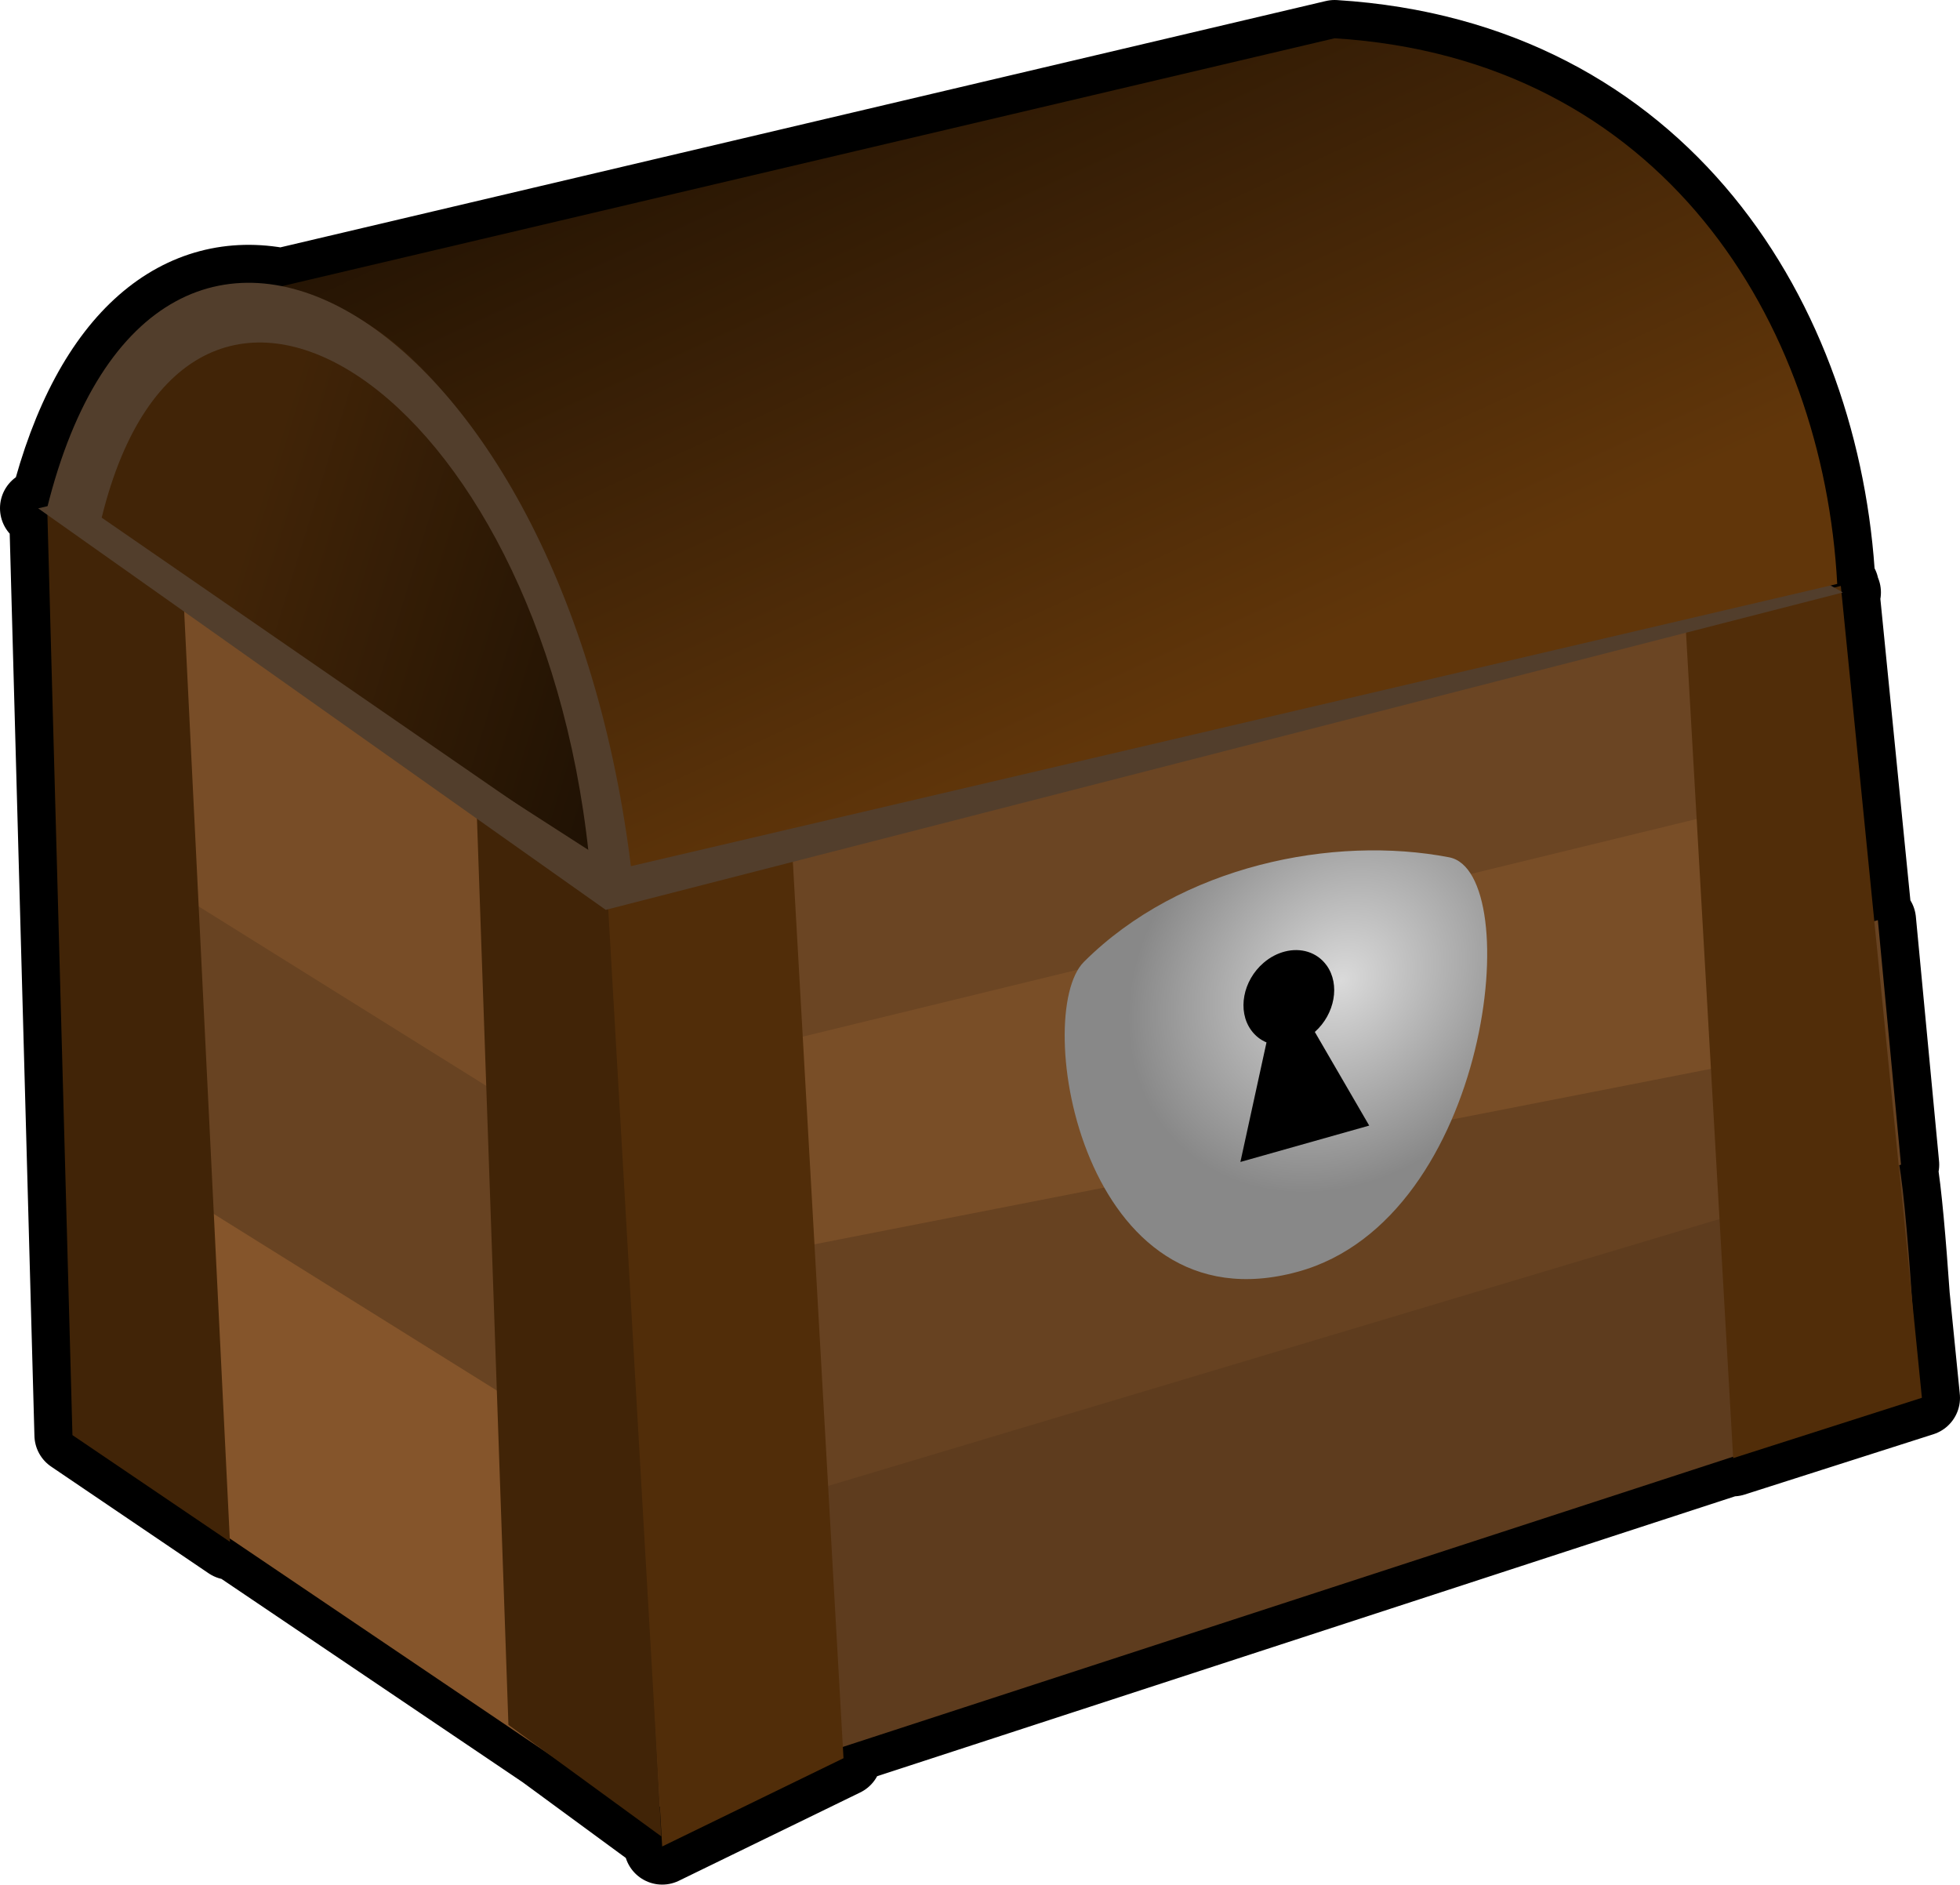
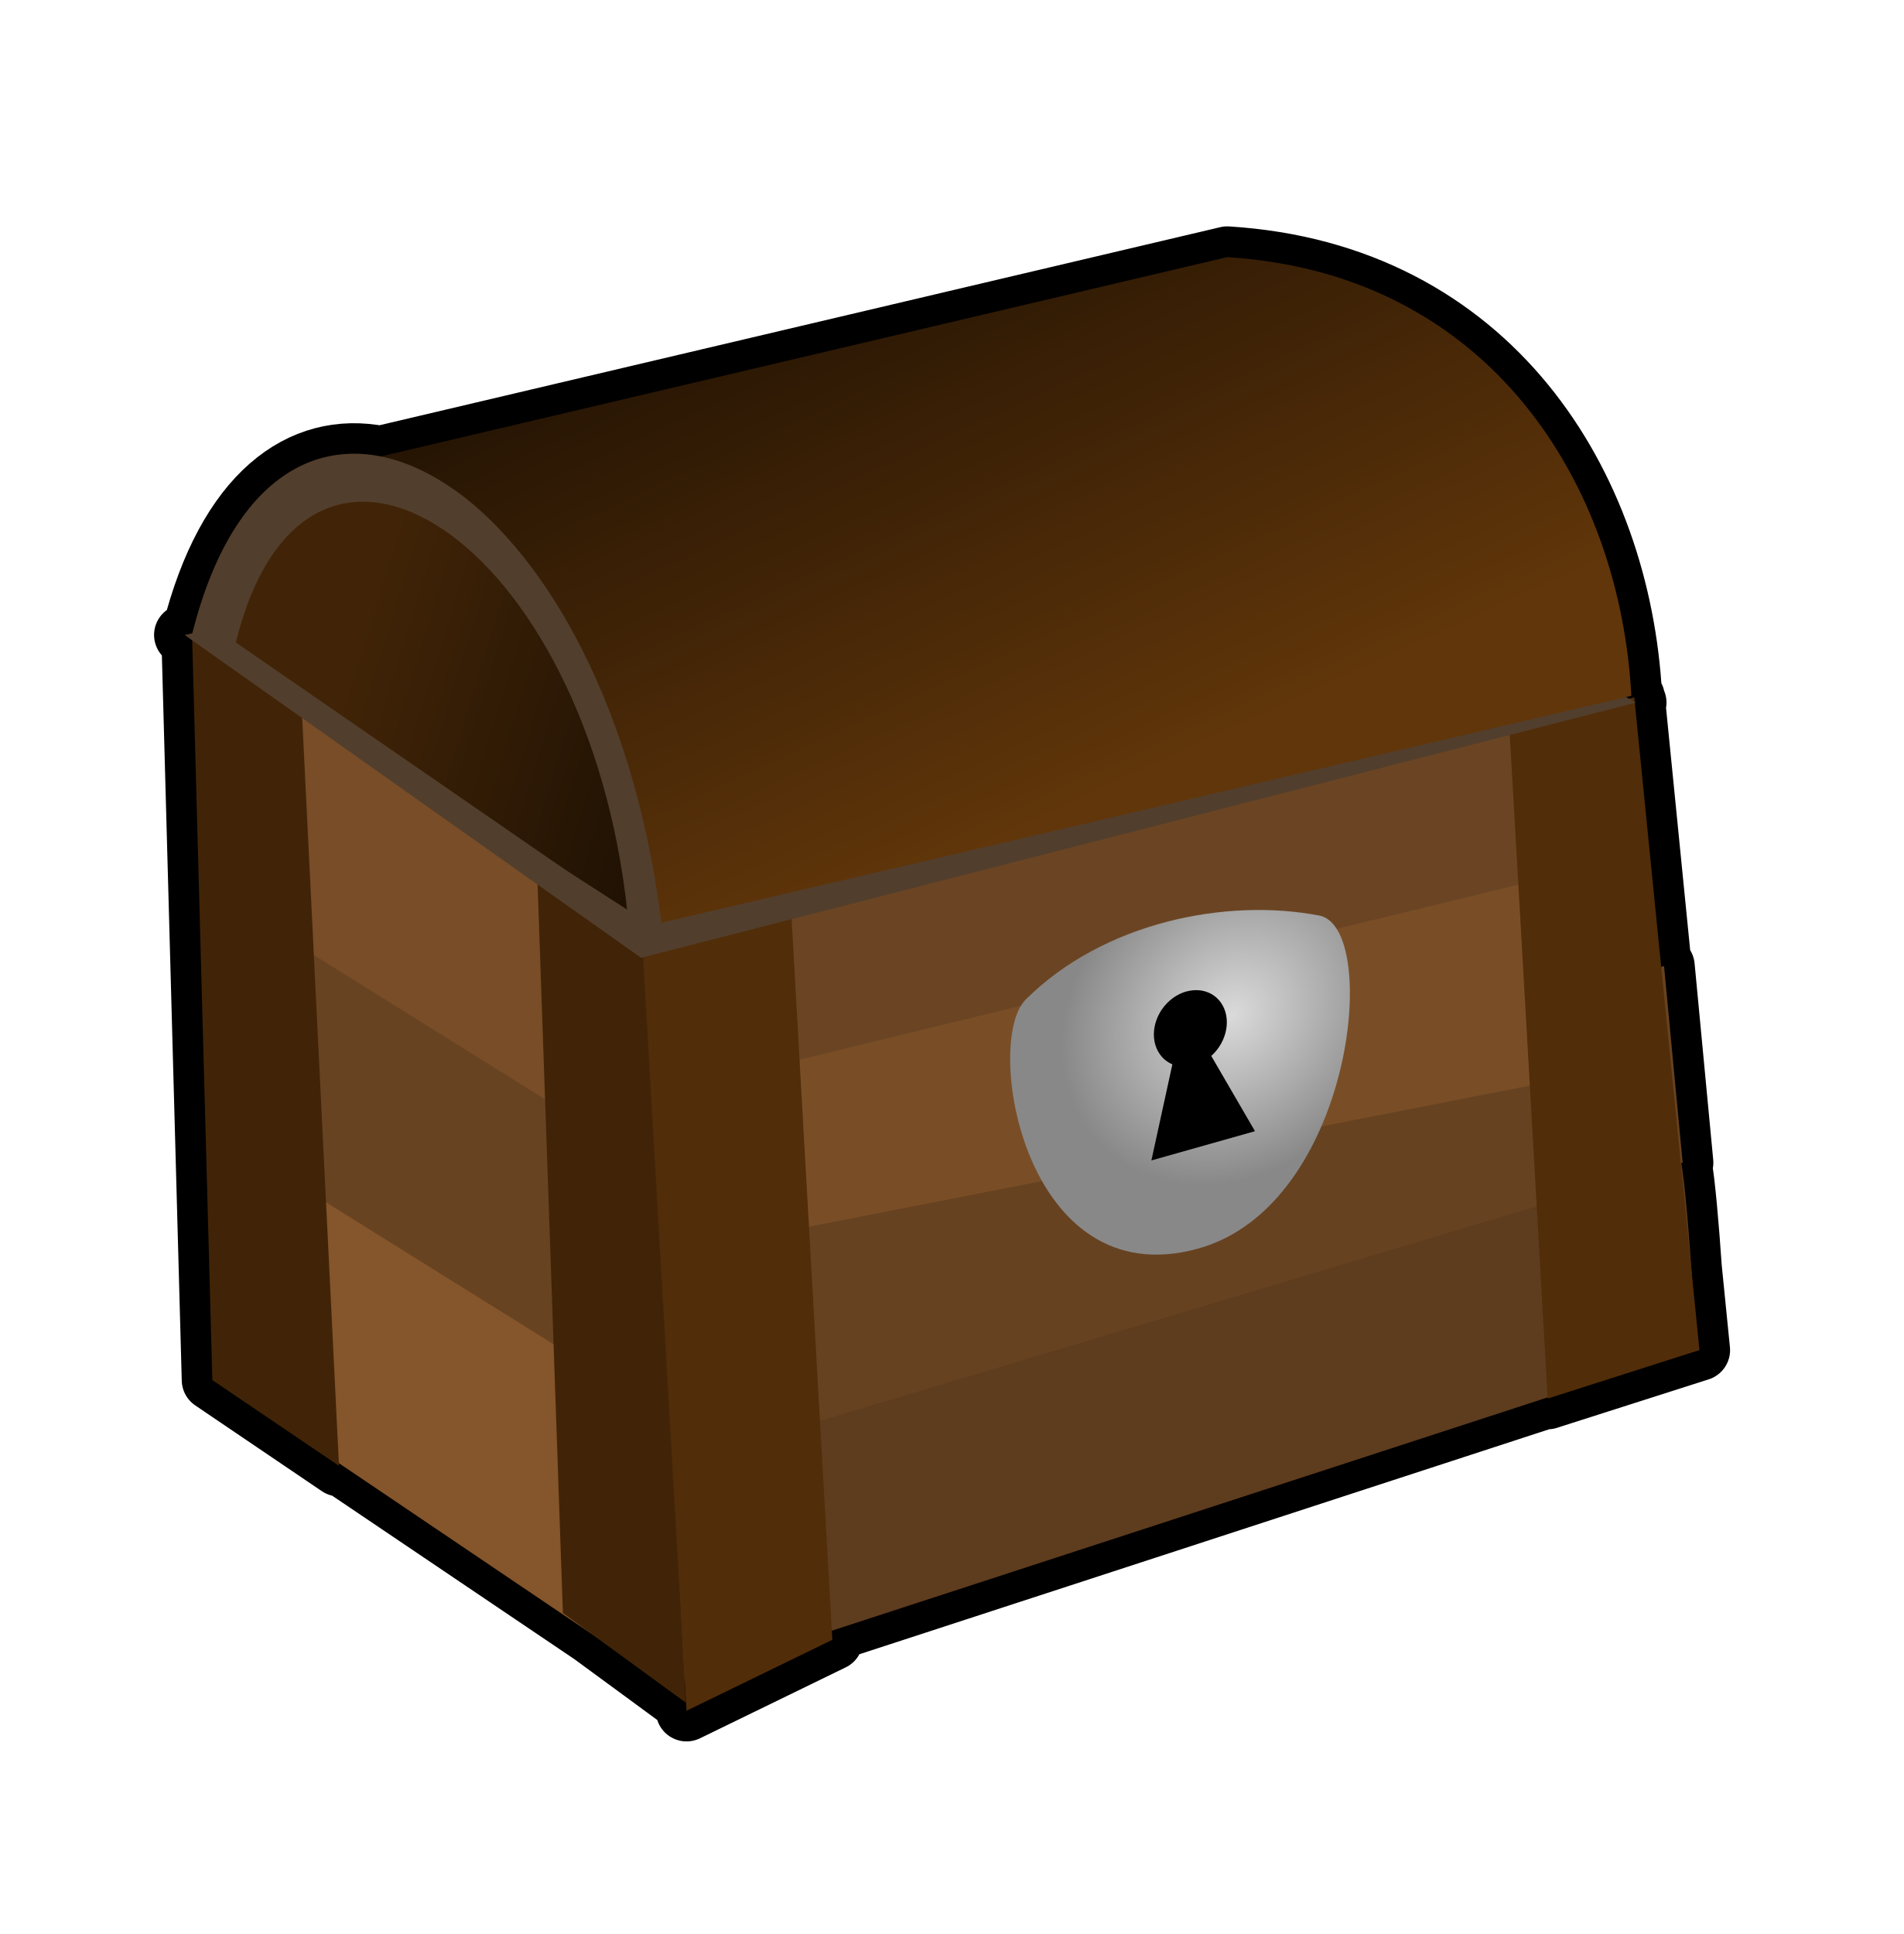
- <svg xmlns="http://www.w3.org/2000/svg" xmlns:xlink="http://www.w3.org/1999/xlink" width="163.648" height="157.331" id="svg5992" version="1.0">
+ <svg xmlns="http://www.w3.org/2000/svg" xmlns:xlink="http://www.w3.org/1999/xlink" width="197.67" height="200.84" id="svg5992" version="1.0">
  <defs id="defs5994">
-     <radialGradient xlink:href="#linearGradient10523" id="radialGradient5984" gradientUnits="userSpaceOnUse" gradientTransform="matrix(0.199663,3.344597e-2,0,0.188277,1658.365,173.483)" cx="2442.684" cy="423.846" fx="2442.684" fy="423.846" r="82.646" />
-     <linearGradient xlink:href="#linearGradient10506" id="linearGradient5982" gradientUnits="userSpaceOnUse" gradientTransform="matrix(-0.992589,0.148657,2.507516e-2,1.003711,4410.059,-275.649)" x1="2152.93" y1="203.935" x2="2190.992" y2="272.808" />
-     <linearGradient xlink:href="#linearGradient10480" id="linearGradient5980" gradientUnits="userSpaceOnUse" gradientTransform="matrix(-0.992589,0.148657,2.507516e-2,1.003711,4407.911,-275.3273)" x1="2192.524" y1="178.977" x2="2246.727" y2="251.959" />
+     <radialGradient xlink:href="#linearGradient10523" id="radialGradient5984" gradientUnits="userSpaceOnUse" gradientTransform="matrix(0.199663,0.03344597,0,0.188277,1658.365,173.483)" cx="2442.684" cy="423.846" fx="2442.684" fy="423.846" r="82.646" />
+     <linearGradient xlink:href="#linearGradient10506" id="linearGradient5982" gradientUnits="userSpaceOnUse" gradientTransform="matrix(-0.992589,0.148657,0.02507516,1.003711,4410.059,-275.649)" x1="2152.93" y1="203.935" x2="2190.992" y2="272.808" />
+     <linearGradient xlink:href="#linearGradient10480" id="linearGradient5980" gradientUnits="userSpaceOnUse" gradientTransform="matrix(-0.992589,0.148657,0.02507516,1.003711,4407.911,-275.3273)" x1="2192.524" y1="178.977" x2="2246.727" y2="251.959" />
    <linearGradient id="linearGradient10506">
      <stop style="stop-color:#412407;stop-opacity:1;" offset="0" id="stop10508" />
      <stop style="stop-color:black;stop-opacity:1;" offset="1" id="stop10510" />
    </linearGradient>
-     <linearGradient xlink:href="#linearGradient10506" id="linearGradient5990" gradientUnits="userSpaceOnUse" gradientTransform="matrix(4.990633e-3,0.593274,-0.373824,0.189216,1449.62,49.77563)" x1="2152.93" y1="203.935" x2="2190.992" y2="272.808" />
+     <linearGradient xlink:href="#linearGradient10506" id="linearGradient5990" gradientUnits="userSpaceOnUse" gradientTransform="matrix(0.00499063,0.593274,-0.373824,0.189216,1449.62,49.77563)" x1="2152.93" y1="203.935" x2="2190.992" y2="272.808" />
    <linearGradient id="linearGradient10480">
      <stop style="stop-color:#61360a;stop-opacity:1;" offset="0" id="stop10482" />
      <stop style="stop-color:#050200;stop-opacity:1;" offset="1" id="stop10484" />
    </linearGradient>
    <linearGradient xlink:href="#linearGradient10480" id="linearGradient5988" gradientUnits="userSpaceOnUse" gradientTransform="matrix(-0.592283,0.126776,-0.19895,-0.572326,2733.26,1176.607)" x1="2295.049" y1="139.491" x2="2243.828" y2="219.299" />
    <linearGradient id="linearGradient10523">
      <stop style="stop-color:#dadada;stop-opacity:1;" offset="0" id="stop10525" />
      <stop style="stop-color:#888;stop-opacity:1;" offset="1" id="stop10527" />
    </linearGradient>
-     <radialGradient xlink:href="#linearGradient10523" id="radialGradient5986" gradientUnits="userSpaceOnUse" gradientTransform="matrix(0.120495,2.018431e-2,0,0.113623,1046.232,1303.529)" cx="2442.684" cy="423.846" fx="2442.684" fy="423.846" r="82.646" />
-     <radialGradient xlink:href="#linearGradient10523" id="radialGradient2426" gradientUnits="userSpaceOnUse" gradientTransform="matrix(0.120495,2.018431e-2,0,0.113623,1046.232,1303.529)" cx="2442.684" cy="423.846" fx="2442.684" fy="423.846" r="82.646" />
+     <radialGradient xlink:href="#linearGradient10523" id="radialGradient5986" gradientUnits="userSpaceOnUse" gradientTransform="matrix(0.120495,0.02018431,0,0.113623,1046.232,1303.529)" cx="2442.684" cy="423.846" fx="2442.684" fy="423.846" r="82.646" />
+     <radialGradient xlink:href="#linearGradient10523" id="radialGradient2426" gradientUnits="userSpaceOnUse" gradientTransform="matrix(0.120495,0.02018431,0,0.113623,1046.232,1303.529)" cx="2442.684" cy="423.846" fx="2442.684" fy="423.846" r="82.646" />
    <linearGradient xlink:href="#linearGradient10480" id="linearGradient2428" gradientUnits="userSpaceOnUse" gradientTransform="matrix(-0.592283,0.126776,-0.19895,-0.572326,2733.26,1176.607)" x1="2295.049" y1="139.491" x2="2243.828" y2="219.299" />
-     <linearGradient xlink:href="#linearGradient10506" id="linearGradient2430" gradientUnits="userSpaceOnUse" gradientTransform="matrix(4.990633e-3,0.593274,-0.373824,0.189216,1449.62,49.77563)" x1="2152.93" y1="203.935" x2="2190.992" y2="272.808" />
+     <linearGradient xlink:href="#linearGradient10506" id="linearGradient2430" gradientUnits="userSpaceOnUse" gradientTransform="matrix(0.00499063,0.593274,-0.373824,0.189216,1449.62,49.77563)" x1="2152.93" y1="203.935" x2="2190.992" y2="272.808" />
  </defs>
-   <g id="layer1" transform="translate(-244.2444,-188.4227)">
-     <g id="g2402">
-       <path id="path5842" d="M 355.676,191.61 L 267.749,212.325 C 259.524,210.702 251.875,216.18 248.228,230.651 L 247.431,230.85 L 248.2,231.39 L 250.305,308.22 L 263.452,317.127 L 263.452,316.871 L 289.716,334.599 L 299.448,341.741 L 299.306,339.266 L 299.334,339.266 L 299.534,342.566 L 314.672,335.196 L 314.615,334.286 L 388.941,310.042 L 388.941,310.155 L 404.705,305.119 L 403.852,296.582 C 403.555,292.31 403.176,287.778 402.799,285.712 L 402.97,285.655 L 401.035,265.253 L 400.722,265.338 L 397.99,237.907 L 398.104,237.878 L 397.99,237.821 L 397.933,237.338 L 397.392,237.48 L 397.079,237.309 L 397.648,237.167 C 396.489,215.316 383.047,193.313 355.676,191.61 z" style="fill:#492f17;fill-opacity:1;fill-rule:evenodd;stroke:#000000;stroke-width:6.374;stroke-linecap:round;stroke-linejoin:round;stroke-miterlimit:4;stroke-dasharray:none;stroke-opacity:1" />
+   <g id="layer1" transform="translate(-244.2444,-144.9135)">
+     <g id="g2402" transform="translate(16,-20)">
+       <path id="path5842" d="m 355.676,191.61 -87.928,20.716 c -8.224,-1.623 -15.874,3.855 -19.521,18.325 l -0.797,0.199 0.768,0.541 2.106,76.83 13.146,8.907 0,-0.256 26.265,17.728 9.732,7.142 -0.142,-2.476 0.029,0 0.199,3.301 15.138,-7.37 -0.057,-0.911 74.326,-24.244 0,0.114 15.764,-5.037 -0.854,-8.537 c -0.297,-4.272 -0.676,-8.804 -1.053,-10.87 l 0.171,-0.057 -1.935,-20.403 -0.313,0.085 -2.732,-27.431 0.114,-0.029 -0.114,-0.057 -0.057,-0.484 -0.541,0.142 -0.313,-0.171 0.569,-0.142 c -1.16,-21.851 -14.601,-43.854 -41.972,-45.557 z" style="fill:#492f17;fill-opacity:1;fill-rule:evenodd;stroke:#000000;stroke-width:6.374;stroke-linecap:round;stroke-linejoin:round;stroke-miterlimit:4;stroke-opacity:1;stroke-dasharray:none" />
      <g transform="matrix(-1.810324,0.198335,0.198335,1.810324,2505.21,-2531.843)" id="g10723">
-         <g id="g10627" transform="matrix(-0.599018,8.971301e-2,1.513261e-2,0.60573,2706.852,1032.483)">
-           <path id="path10629" d="M 2193.804,238.644 L 2281.426,215.495 L 2281.426,259.689 L 2232.067,280.351 L 2193.804,238.644 z" style="fill:#492f17;fill-opacity:1;fill-rule:evenodd;stroke:none;stroke-width:1px;stroke-linecap:butt;stroke-linejoin:miter;stroke-opacity:1" />
-           <rect style="opacity:1;fill:#85552b;fill-opacity:1;fill-rule:evenodd;stroke:none;stroke-width:1.038;stroke-linecap:round;stroke-linejoin:round;marker:none;marker-start:none;marker-mid:none;marker-end:none;stroke-miterlimit:4;stroke-dasharray:none;stroke-dashoffset:0;stroke-opacity:1;visibility:visible;display:inline;overflow:visible" id="rect10631" width="47.819" height="27.07" x="2643.605" y="-1198.724" transform="matrix(0.828449,0.560064,0,1,0,0)" />
-           <rect style="opacity:1;fill:#684322;fill-opacity:1;fill-rule:evenodd;stroke:none;stroke-width:0.98;stroke-linecap:round;stroke-linejoin:round;marker:none;marker-start:none;marker-mid:none;marker-end:none;stroke-miterlimit:4;stroke-dasharray:none;stroke-dashoffset:0;stroke-opacity:1;visibility:visible;display:inline;overflow:visible" id="rect10633" width="46.243" height="24.332" x="2576.11" y="-1093.866" transform="matrix(0.850605,0.525805,0,1,0,0)" />
-           <rect transform="matrix(0.850605,0.525805,0,1,0,0)" y="-1117.348" x="2578.096" height="23.926" width="45.677" id="rect10635" style="opacity:1;fill:#784d27;fill-opacity:1;fill-rule:evenodd;stroke:none;stroke-width:0.98;stroke-linecap:round;stroke-linejoin:round;marker:none;marker-start:none;marker-mid:none;marker-end:none;stroke-miterlimit:4;stroke-dasharray:none;stroke-dashoffset:0;stroke-opacity:1;visibility:visible;display:inline;overflow:visible" />
-           <path id="path10637" d="M 2230.153,334.684 L 2328.872,299.483 C 2328.872,299.483 2329.446,280.925 2328.68,280.925 C 2327.915,280.925 2229.388,314.405 2229.388,314.405 L 2230.153,334.684 z" style="fill:#5e3c1e;fill-opacity:1;fill-rule:evenodd;stroke:none;stroke-width:1px;stroke-linecap:butt;stroke-linejoin:miter;stroke-opacity:1" />
-           <path id="path10639" d="M 2230.345,314.596 L 2329.063,281.882 L 2328.872,263.324 L 2230.153,293.552 L 2230.345,314.596 z" style="fill:#674221;fill-opacity:1;fill-rule:evenodd;stroke:none;stroke-width:1px;stroke-linecap:butt;stroke-linejoin:miter;stroke-opacity:1" />
-           <path id="path10641" d="M 2280.66,216.261 L 2280.66,267.724 L 2325.237,239.792 L 2280.66,216.261 z" style="fill:#1f130a;fill-opacity:1;fill-rule:evenodd;stroke:none;stroke-width:1px;stroke-linecap:butt;stroke-linejoin:miter;stroke-opacity:1" />
-           <path id="path10643" d="M 2230.153,294.891 L 2231.11,278.629 L 2327.15,250.697 L 2325.811,272.698 L 2230.153,294.891 z" style="fill:#794e27;fill-opacity:1;fill-rule:evenodd;stroke:none;stroke-width:1px;stroke-linecap:butt;stroke-linejoin:miter;stroke-opacity:1" />
-           <path id="path10645" d="M 2231.493,279.586 L 2231.684,263.324 L 2327.724,238.262 L 2327.15,252.993 L 2231.493,279.586 z" style="fill:#6b4523;fill-opacity:1;fill-rule:evenodd;stroke:none;stroke-width:1px;stroke-linecap:butt;stroke-linejoin:miter;stroke-opacity:1" />
+         <g id="g10627" transform="matrix(-0.599018,0.08971301,0.01513261,0.60573,2706.852,1032.483)">
+           <path id="path10629" d="m 2193.804,238.644 87.622,-23.149 0,44.194 -49.359,20.662 -38.263,-41.707 z" style="fill:#492f17;fill-opacity:1;fill-rule:evenodd;stroke:none" />
+           <rect style="fill:#85552b;fill-opacity:1;fill-rule:evenodd;stroke:none;stroke-width:1.038;marker:none;visibility:visible;display:inline;overflow:visible" id="rect10631" width="47.819" height="27.07" x="2643.605" y="-1198.724" transform="matrix(0.828449,0.560064,0,1,0,0)" />
+           <rect style="fill:#684322;fill-opacity:1;fill-rule:evenodd;stroke:none;stroke-width:0.98;marker:none;visibility:visible;display:inline;overflow:visible" id="rect10633" width="46.243" height="24.332" x="2576.11" y="-1093.866" transform="matrix(0.850605,0.525805,0,1,0,0)" />
+           <rect transform="matrix(0.850605,0.525805,0,1,0,0)" y="-1117.348" x="2578.096" height="23.926" width="45.677" id="rect10635" style="fill:#784d27;fill-opacity:1;fill-rule:evenodd;stroke:none;stroke-width:0.98;marker:none;visibility:visible;display:inline;overflow:visible" />
+           <path id="path10637" d="m 2230.153,334.684 98.718,-35.202 c 0,0 0.574,-18.558 -0.191,-18.558 -0.765,0 -99.292,33.48 -99.292,33.48 l 0.765,20.279 z" style="fill:#5e3c1e;fill-opacity:1;fill-rule:evenodd;stroke:none" />
+           <path id="path10639" d="m 2230.345,314.596 98.718,-32.715 -0.191,-18.558 -98.718,30.228 0.191,21.045 z" style="fill:#674221;fill-opacity:1;fill-rule:evenodd;stroke:none" />
+           <path id="path10641" d="m 2280.66,216.261 0,51.464 44.576,-27.932 -44.576,-23.532 z" style="fill:#1f130a;fill-opacity:1;fill-rule:evenodd;stroke:none" />
+           <path id="path10643" d="m 2230.153,294.891 0.957,-16.262 96.04,-27.932 -1.339,22.001 -95.657,22.192 z" style="fill:#794e27;fill-opacity:1;fill-rule:evenodd;stroke:none" />
+           <path id="path10645" d="m 2231.493,279.586 0.191,-16.262 96.04,-25.062 -0.574,14.731 -95.657,26.593 z" style="fill:#6b4523;fill-opacity:1;fill-rule:evenodd;stroke:none" />
        </g>
-         <path style="fill:#412407;fill-opacity:1;fill-rule:evenodd;stroke:none;stroke-width:1px;stroke-linecap:butt;stroke-linejoin:miter;stroke-opacity:1" d="M 1397.18,1373.083 L 1391.446,1378.362 L 1394.007,1421.016 L 1400.652,1415.368 L 1397.18,1373.083 z" id="path10647" />
-         <path style="fill:#412407;fill-opacity:1;fill-rule:evenodd;stroke:none;stroke-width:1px;stroke-linecap:butt;stroke-linejoin:miter;stroke-opacity:1" d="M 1379.116,1388.991 L 1373.381,1394.27 L 1375.819,1436.593 L 1382.229,1430.748 L 1379.116,1388.991 z" id="path10649" />
-         <path style="fill:#512d09;fill-opacity:1;fill-rule:evenodd;stroke:none;stroke-width:1px;stroke-linecap:butt;stroke-linejoin:miter;stroke-opacity:1" d="M 1373.604,1394.004 L 1364.94,1392.509 L 1367.125,1433.94 L 1375.83,1437.057 L 1373.604,1394.004 z" id="path10651" />
-         <path style="fill:#512d09;fill-opacity:1;fill-rule:evenodd;stroke:none;stroke-width:1px;stroke-linecap:butt;stroke-linejoin:miter;stroke-opacity:1" d="M 1323.091,1386.505 L 1315.82,1385.501 L 1316.179,1422.901 L 1325.081,1424.709 L 1323.091,1386.505 z" id="path10653" />
-         <path style="fill:url(#radialGradient2426);fill-opacity:1;fill-rule:evenodd;stroke:none;stroke-width:0.83px;stroke-linecap:butt;stroke-linejoin:miter;stroke-opacity:1" d="M 1335.023,1395.913 C 1340.177,1394.321 1347.299,1394.937 1352.192,1398.852 C 1354.859,1400.986 1354.131,1415.677 1343.977,1414.039 C 1334.915,1412.578 1331.588,1396.974 1335.023,1395.913 z" id="path10675" />
-         <path style="fill:#000000;fill-opacity:1;fill-rule:evenodd;stroke:none;stroke-width:1px;stroke-linecap:butt;stroke-linejoin:miter;marker:none;marker-start:none;marker-mid:none;marker-end:none;stroke-miterlimit:4;stroke-dasharray:none;stroke-dashoffset:0;stroke-opacity:1;visibility:visible;display:inline;overflow:visible" d="M 1342.989,1399.386 C 1342.238,1399.276 1341.52,1399.572 1341.151,1400.224 L 1341.148,1400.227 C 1340.621,1401.163 1341.013,1402.482 1342.019,1403.2 L 1340.008,1407.738 L 1346.06,1408.752 L 1344.274,1403.435 C 1344.535,1403.291 1344.756,1403.077 1344.914,1402.798 C 1345.451,1401.849 1345.045,1400.502 1344.006,1399.791 C 1343.681,1399.569 1343.331,1399.436 1342.989,1399.386 z" id="path10677" />
-         <path style="fill:#523e2c;fill-opacity:1;fill-rule:evenodd;stroke:none;stroke-width:1px;stroke-linecap:butt;stroke-linejoin:miter;stroke-opacity:1" d="M 1342.668,1366.295 L 1397.587,1372.966 L 1373.726,1394.095 L 1315.761,1385.81 L 1342.668,1366.295 z M 1344.312,1368.139 L 1321.013,1383.959 L 1373.307,1391.612 L 1392.317,1374.097 L 1344.312,1368.139 z" id="path10659" />
-         <path style="fill:url(#linearGradient2428);fill-opacity:1;fill-rule:evenodd;stroke:none;stroke-width:1px;stroke-linecap:butt;stroke-linejoin:miter;marker:none;marker-start:none;marker-mid:none;marker-end:none;stroke-miterlimit:4;stroke-dasharray:none;stroke-dashoffset:0;stroke-opacity:1;visibility:visible;display:inline;overflow:visible" d="M 1387.643,1364.338 L 1336.159,1358.019 C 1321.321,1360.586 1315.301,1373.396 1315.975,1385.392 L 1373.238,1392.337 L 1387.643,1364.338 z" id="path10655" />
-         <path style="fill:url(#linearGradient2430);fill-opacity:1;fill-rule:evenodd;stroke:none;stroke-width:1px;stroke-linecap:butt;stroke-linejoin:miter;marker:none;marker-start:none;marker-mid:none;marker-end:none;stroke-miterlimit:4;stroke-dasharray:none;stroke-dashoffset:0;stroke-opacity:1;visibility:visible;display:inline;overflow:visible" d="M 1373.211,1392.094 L 1395.726,1373.853 C 1394.256,1359.758 1374.114,1357.484 1373.211,1392.094 z" id="path10661" />
-         <path style="fill:#523e2c;fill-opacity:1;fill-rule:evenodd;stroke:none;stroke-width:1px;stroke-linecap:butt;stroke-linejoin:miter;marker:none;marker-start:none;marker-mid:none;marker-end:none;stroke-miterlimit:4;stroke-dasharray:none;stroke-dashoffset:0;stroke-opacity:1;visibility:visible;display:inline;overflow:visible" d="M 1397.201,1373.056 C 1390.042,1353.477 1372.27,1366.729 1372.355,1393.254 L 1397.201,1373.056 z M 1394.739,1373.707 L 1374.222,1391.449 C 1374.153,1369.992 1388.948,1357.869 1394.739,1373.707 z" id="path10665" />
+         <path style="fill:#412407;fill-opacity:1;fill-rule:evenodd;stroke:none" d="m 1397.18,1373.083 -5.735,5.279 2.561,42.654 6.646,-5.648 -3.472,-42.285 z" id="path10647" />
+         <path style="fill:#412407;fill-opacity:1;fill-rule:evenodd;stroke:none" d="m 1379.116,1388.991 -5.735,5.279 2.438,42.324 6.411,-5.846 -3.114,-41.757 z" id="path10649" />
+         <path style="fill:#512d09;fill-opacity:1;fill-rule:evenodd;stroke:none" d="m 1373.604,1394.004 -8.664,-1.494 2.185,41.431 8.705,3.116 -2.226,-43.053 z" id="path10651" />
+         <path style="fill:#512d09;fill-opacity:1;fill-rule:evenodd;stroke:none" d="m 1323.091,1386.505 -7.272,-1.005 0.359,37.401 8.902,1.807 -1.99,-38.203 z" id="path10653" />
+         <path style="fill:url(#radialGradient2426);fill-opacity:1;fill-rule:evenodd;stroke:none" d="m 1335.023,1395.913 c 5.153,-1.592 12.276,-0.975 17.169,2.939 2.667,2.133 1.938,16.824 -8.215,15.187 -9.062,-1.461 -12.389,-17.065 -8.954,-18.127 z" id="path10675" />
+         <path style="fill:#000000;fill-opacity:1;fill-rule:evenodd;stroke:none;stroke-width:1px;marker:none;visibility:visible;display:inline;overflow:visible" d="m 1342.989,1399.386 c -0.751,-0.11 -1.469,0.186 -1.838,0.838 l 0,0 c -0.527,0.936 -0.135,2.256 0.871,2.973 l -2.011,4.538 6.053,1.014 -1.786,-5.317 c 0.261,-0.145 0.482,-0.358 0.64,-0.637 0.537,-0.949 0.131,-2.296 -0.908,-3.007 -0.325,-0.222 -0.675,-0.355 -1.016,-0.405 z" id="path10677" />
+         <path style="fill:#523e2c;fill-opacity:1;fill-rule:evenodd;stroke:none" d="m 1342.668,1366.295 54.919,6.671 -23.861,21.129 -57.965,-8.286 26.907,-19.515 z m 1.643,1.844 -23.298,15.82 52.294,7.653 19.009,-17.515 -48.005,-5.958 z" id="path10659" />
+         <path style="fill:url(#linearGradient2428);fill-opacity:1;fill-rule:evenodd;stroke:none;stroke-width:1px;marker:none;visibility:visible;display:inline;overflow:visible" d="m 1387.643,1364.338 -51.484,-6.319 c -14.838,2.567 -20.858,15.377 -20.184,27.373 l 57.263,6.944 14.405,-27.999 z" id="path10655" />
+         <path style="fill:url(#linearGradient2430);fill-opacity:1;fill-rule:evenodd;stroke:none;stroke-width:1px;marker:none;visibility:visible;display:inline;overflow:visible" d="m 1373.211,1392.094 22.515,-18.241 c -1.47,-14.095 -21.612,-16.369 -22.515,18.241 z" id="path10661" />
+         <path style="fill:#523e2c;fill-opacity:1;fill-rule:evenodd;stroke:none;stroke-width:1px;marker:none;visibility:visible;display:inline;overflow:visible" d="m 1397.201,1373.056 c -7.158,-19.579 -24.93,-6.327 -24.846,20.198 l 24.846,-20.198 z m -2.462,0.651 -20.517,17.742 c -0.069,-21.457 14.727,-33.58 20.517,-17.742 z" id="path10665" />
      </g>
    </g>
  </g>
</svg>
